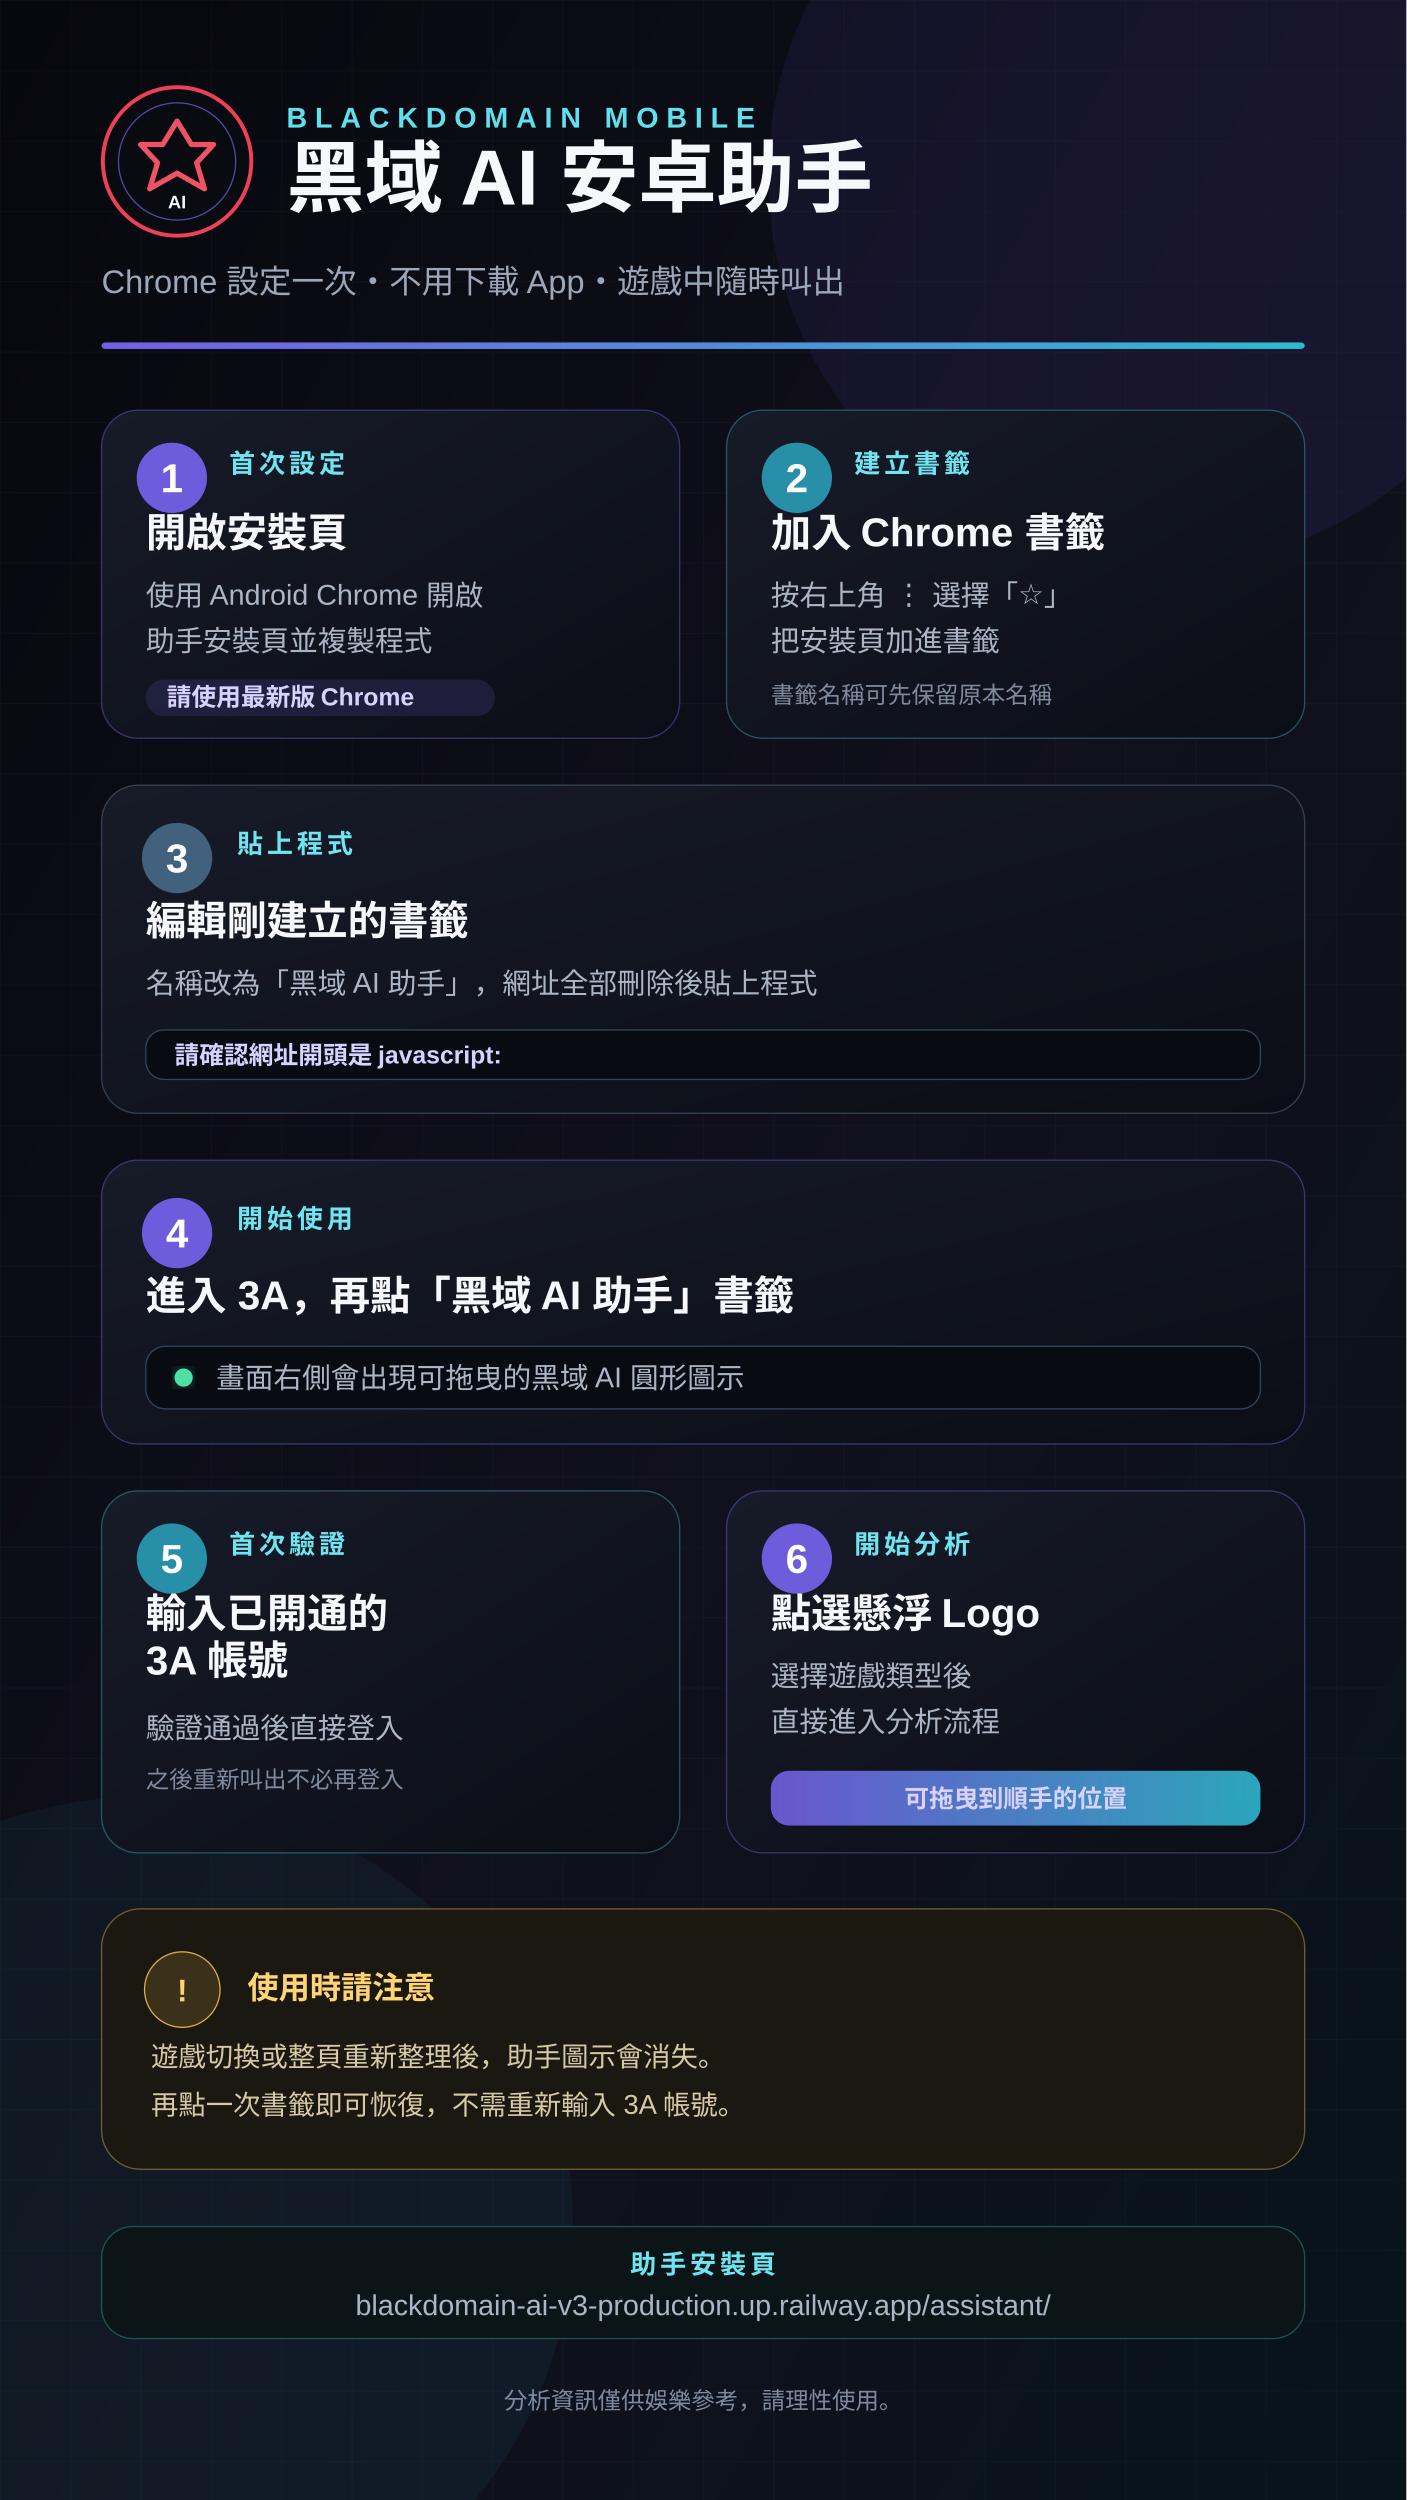
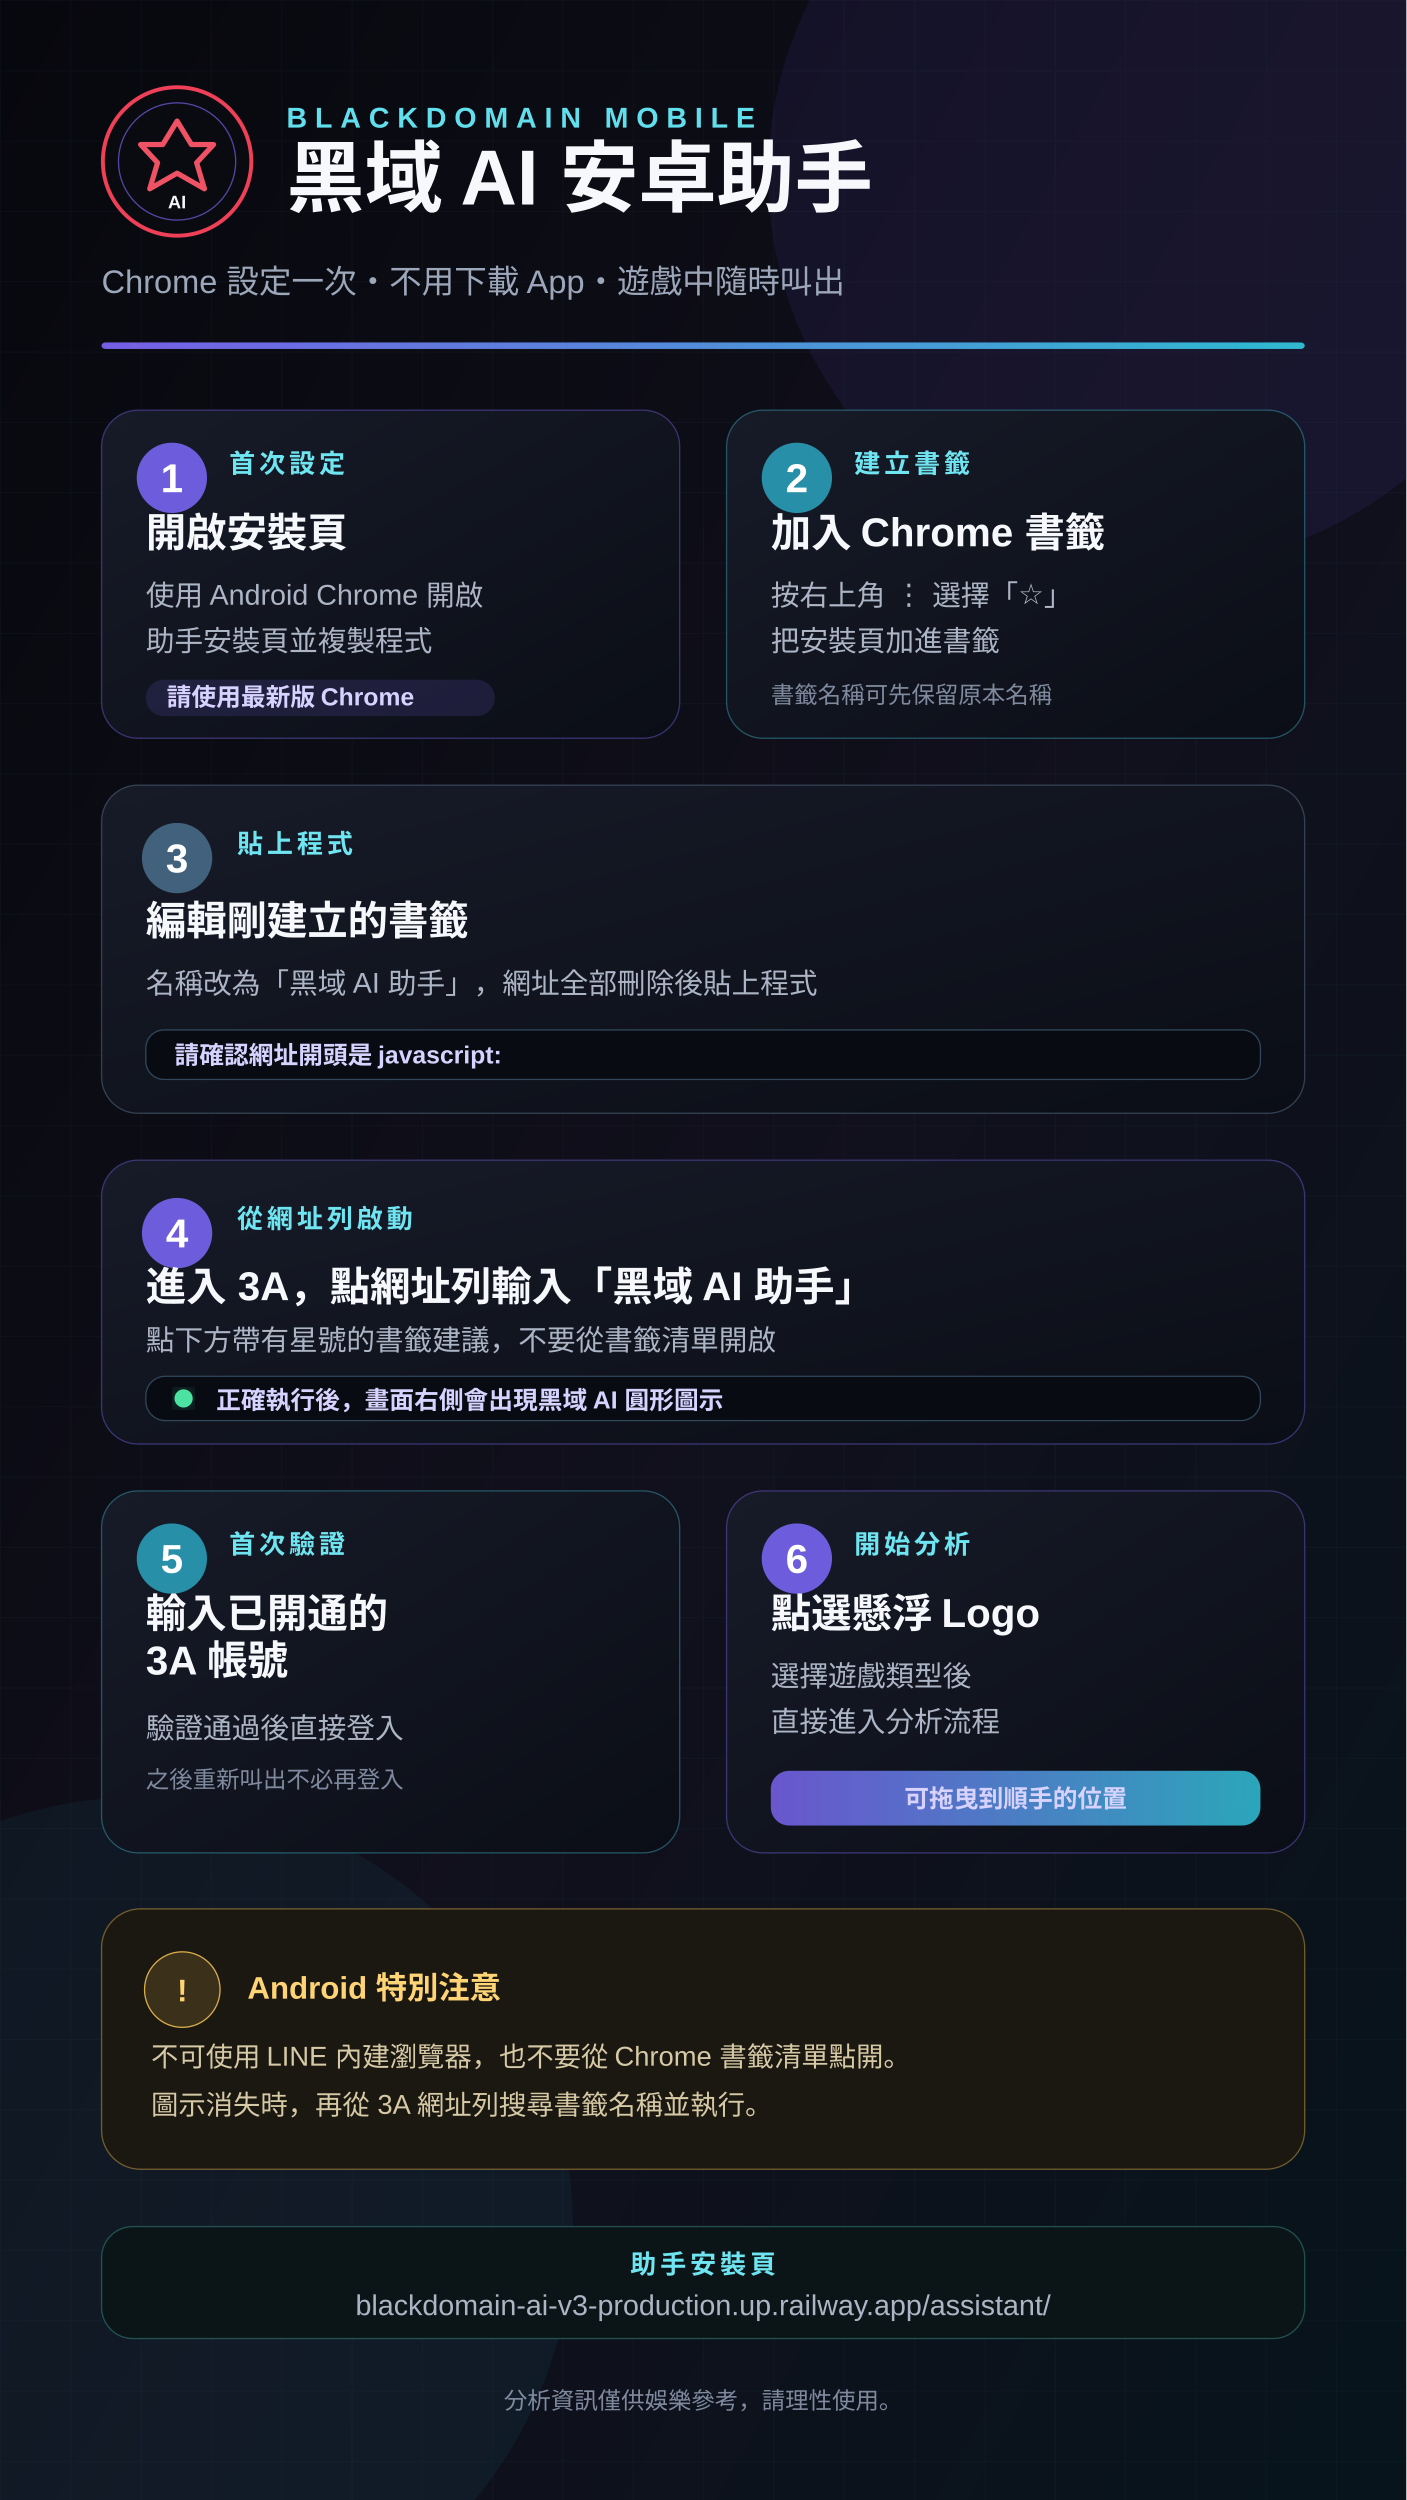
<svg xmlns="http://www.w3.org/2000/svg" width="1080" height="1920" viewBox="0 0 1080 1920">
  <defs>
    <linearGradient id="bg" x1="0" y1="0" x2="1" y2="1">
      <stop stop-color="#07080d" />
      <stop offset=".55" stop-color="#11101d" />
      <stop offset="1" stop-color="#07141b" />
    </linearGradient>
    <linearGradient id="panel" x1="0" y1="0" x2="1" y2="1">
      <stop stop-color="#171b28" />
      <stop offset="1" stop-color="#0b0e16" />
    </linearGradient>
    <linearGradient id="accent" x1="0" y1="0" x2="1" y2="0">
      <stop stop-color="#765fe5" />
      <stop offset="1" stop-color="#2fbad0" />
    </linearGradient>
    <filter id="glow">
      <feGaussianBlur stdDeviation="10" result="b" />
      <feMerge>
        <feMergeNode in="b" />
        <feMergeNode in="SourceGraphic" />
      </feMerge>
    </filter>
    <pattern id="grid" width="54" height="54" patternUnits="userSpaceOnUse">
      <path d="M54 0H0V54" fill="none" stroke="#6aa8cf" stroke-opacity=".055" />
    </pattern>
    <style>text{font-family:"Noto Sans TC","Microsoft JhengHei",Arial,sans-serif}.k{font-size:22px;font-weight:800;letter-spacing:6px;fill:#61dfed}.t{font-size:60px;font-weight:900;fill:#f7f8fc}.l{font-size:25px;fill:#9ca7ba}.s{font-size:20px;font-weight:900;letter-spacing:3px;fill:#6ee5f1}.h{font-size:31px;font-weight:900;fill:#f7f8fc}.b{font-size:22px;fill:#acb5c5}.m{font-size:18px;fill:#7f8a9e}.n{font-size:31px;font-weight:900;fill:#fff}.c{font-size:19px;font-weight:800;fill:#d7d2ff}.warn{font-size:24px;font-weight:900;fill:#ffd474}.warnb{font-size:21px;fill:#d6c9a5}</style>
  </defs>
  <rect width="1080" height="1920" fill="url(#bg)" />
  <rect width="1080" height="1920" fill="url(#grid)" />
  <circle cx="890" cy="135" r="300" fill="#6749df" opacity=".09" />
  <circle cx="110" cy="1710" r="330" fill="#27bdd0" opacity=".06" />
  <circle cx="136" cy="124" r="57" fill="#090b11" stroke="#ef4058" stroke-width="3" />
  <circle cx="136" cy="124" r="45" fill="none" stroke="#765fe5" stroke-opacity=".7" />
  <path d="M108 111h17l11-18 11 18h17l-13 14 6 20-21-12-21 12 6-20z" fill="none" stroke="#ef5265" stroke-width="4" stroke-linejoin="round" />
  <text x="136" y="160" text-anchor="middle" font-size="14" font-weight="900" fill="#f4f5fa">AI</text>
  <text x="220" y="98" class="k">BLACKDOMAIN MOBILE</text>
  <text x="220" y="158" class="t">黑域 AI 安卓助手</text>
  <text x="78" y="225" class="l">Chrome 設定一次・不用下載 App・遊戲中隨時叫出</text>
  <rect x="78" y="263" width="924" height="5" rx="3" fill="url(#accent)" filter="url(#glow)" />
  <g transform="translate(78 315)">
    <rect width="444" height="252" rx="28" fill="url(#panel)" stroke="#685bd0" stroke-opacity=".48" />
    <circle cx="54" cy="52" r="27" fill="#6d5ddd" />
    <text x="54" y="63" class="n" text-anchor="middle">1</text>
    <text x="98" y="48" class="s">首次設定</text>
    <text x="34" y="105" class="h">開啟安裝頁</text>
    <text x="34" y="150" class="b">使用 Android Chrome 開啟</text>
    <text x="34" y="185" class="b">助手安裝頁並複製程式</text>
    <rect x="34" y="207" width="268" height="28" rx="14" fill="#765fe5" fill-opacity=".16" />
    <text x="50" y="227" class="c">請使用最新版 Chrome</text>
  </g>
  <g transform="translate(558 315)">
    <rect width="444" height="252" rx="28" fill="url(#panel)" stroke="#3eabc2" stroke-opacity=".44" />
    <circle cx="54" cy="52" r="27" fill="#278fa7" />
    <text x="54" y="63" class="n" text-anchor="middle">2</text>
    <text x="98" y="48" class="s">建立書籤</text>
    <text x="34" y="105" class="h">加入 Chrome 書籤</text>
    <text x="34" y="150" class="b">按右上角 ⋮ 選擇「☆」</text>
    <text x="34" y="185" class="b">把安裝頁加進書籤</text>
    <text x="34" y="225" class="m">書籤名稱可先保留原本名稱</text>
  </g>
  <g transform="translate(78 603)">
    <rect width="924" height="252" rx="28" fill="url(#panel)" stroke="#52687f" stroke-opacity=".55" />
    <circle cx="58" cy="56" r="27" fill="#41617c" />
    <text x="58" y="67" class="n" text-anchor="middle">3</text>
    <text x="104" y="52" class="s">貼上程式</text>
    <text x="34" y="115" class="h">編輯剛建立的書籤</text>
    <text x="34" y="160" class="b">名稱改為「黑域 AI 助手」，網址全部刪除後貼上程式</text>
    <rect x="34" y="188" width="856" height="38" rx="14" fill="#080b12" stroke="#30465a" />
    <text x="56" y="214" class="c">請確認網址開頭是 javascript:</text>
  </g>
  <g transform="translate(78 891)">
    <rect width="924" height="218" rx="28" fill="url(#panel)" stroke="#685bd0" stroke-opacity=".48" />
    <circle cx="58" cy="56" r="27" fill="#6d5ddd" />
    <text x="58" y="67" class="n" text-anchor="middle">4</text>
-     <text x="104" y="52" class="s">開始使用</text>
-     <text x="34" y="115" class="h">進入 3A，再點「黑域 AI 助手」書籤</text>
-     <rect x="34" y="143" width="856" height="48" rx="15" fill="#080b12" stroke="#30465a" />
-     <circle cx="63" cy="167" r="7" fill="#4be2a2" filter="url(#glow)" />
-     <text x="88" y="175" class="b">畫面右側會出現可拖曳的黑域 AI 圓形圖示</text>
+     <text x="104" y="52" class="s">從網址列啟動</text>
+     <text x="34" y="108" class="h">進入 3A，點網址列輸入「黑域 AI 助手」</text>
+     <text x="34" y="146" class="b">點下方帶有星號的書籤建議，不要從書籤清單開啟</text>
+     <rect x="34" y="166" width="856" height="34" rx="15" fill="#080b12" stroke="#30465a" />
+     <circle cx="63" cy="183" r="7" fill="#4be2a2" filter="url(#glow)" />
+     <text x="88" y="191" class="c">正確執行後，畫面右側會出現黑域 AI 圓形圖示</text>
  </g>
  <g transform="translate(78 1145)">
    <rect width="444" height="278" rx="28" fill="url(#panel)" stroke="#3eabc2" stroke-opacity=".44" />
    <circle cx="54" cy="52" r="27" fill="#278fa7" />
    <text x="54" y="63" class="n" text-anchor="middle">5</text>
    <text x="98" y="48" class="s">首次驗證</text>
    <text x="34" y="105" class="h">輸入已開通的</text>
    <text x="34" y="141" class="h">3A 帳號</text>
    <text x="34" y="190" class="b">驗證通過後直接登入</text>
    <text x="34" y="228" class="m">之後重新叫出不必再登入</text>
  </g>
  <g transform="translate(558 1145)">
    <rect width="444" height="278" rx="28" fill="url(#panel)" stroke="#685bd0" stroke-opacity=".48" />
    <circle cx="54" cy="52" r="27" fill="#6d5ddd" />
    <text x="54" y="63" class="n" text-anchor="middle">6</text>
    <text x="98" y="48" class="s">開始分析</text>
    <text x="34" y="105" class="h">點選懸浮 Logo</text>
    <text x="34" y="150" class="b">選擇遊戲類型後</text>
    <text x="34" y="185" class="b">直接進入分析流程</text>
    <rect x="34" y="215" width="376" height="42" rx="14" fill="url(#accent)" opacity=".88" />
    <text x="222" y="243" class="c" text-anchor="middle">可拖曳到順手的位置</text>
  </g>
  <g transform="translate(78 1466)">
    <rect width="924" height="200" rx="30" fill="#1b1711" stroke="#d5a944" stroke-opacity=".48" />
    <circle cx="62" cy="62" r="29" fill="#d0a13d" fill-opacity=".18" stroke="#d9ad4c" />
    <text x="62" y="71" class="warn" text-anchor="middle">!</text>
-     <text x="112" y="69" class="warn">使用時請注意</text>
-     <text x="38" y="121" class="warnb">遊戲切換或整頁重新整理後，助手圖示會消失。</text>
-     <text x="38" y="158" class="warnb">再點一次書籤即可恢復，不需重新輸入 3A 帳號。</text>
+     <text x="112" y="69" class="warn">Android 特別注意</text>
+     <text x="38" y="121" class="warnb">不可使用 LINE 內建瀏覽器，也不要從 Chrome 書籤清單點開。</text>
+     <text x="38" y="158" class="warnb">圖示消失時，再從 3A 網址列搜尋書籤名稱並執行。</text>
  </g>
  <rect x="78" y="1710" width="924" height="86" rx="24" fill="#0b1517" stroke="#3a9b91" stroke-opacity=".45" />
  <text x="540" y="1746" class="s" text-anchor="middle">助手安裝頁</text>
  <text x="540" y="1778" class="b" text-anchor="middle">blackdomain-ai-v3-production.up.railway.app/assistant/</text>
  <text x="540" y="1850" class="m" text-anchor="middle">分析資訊僅供娛樂參考，請理性使用。</text>
</svg>
